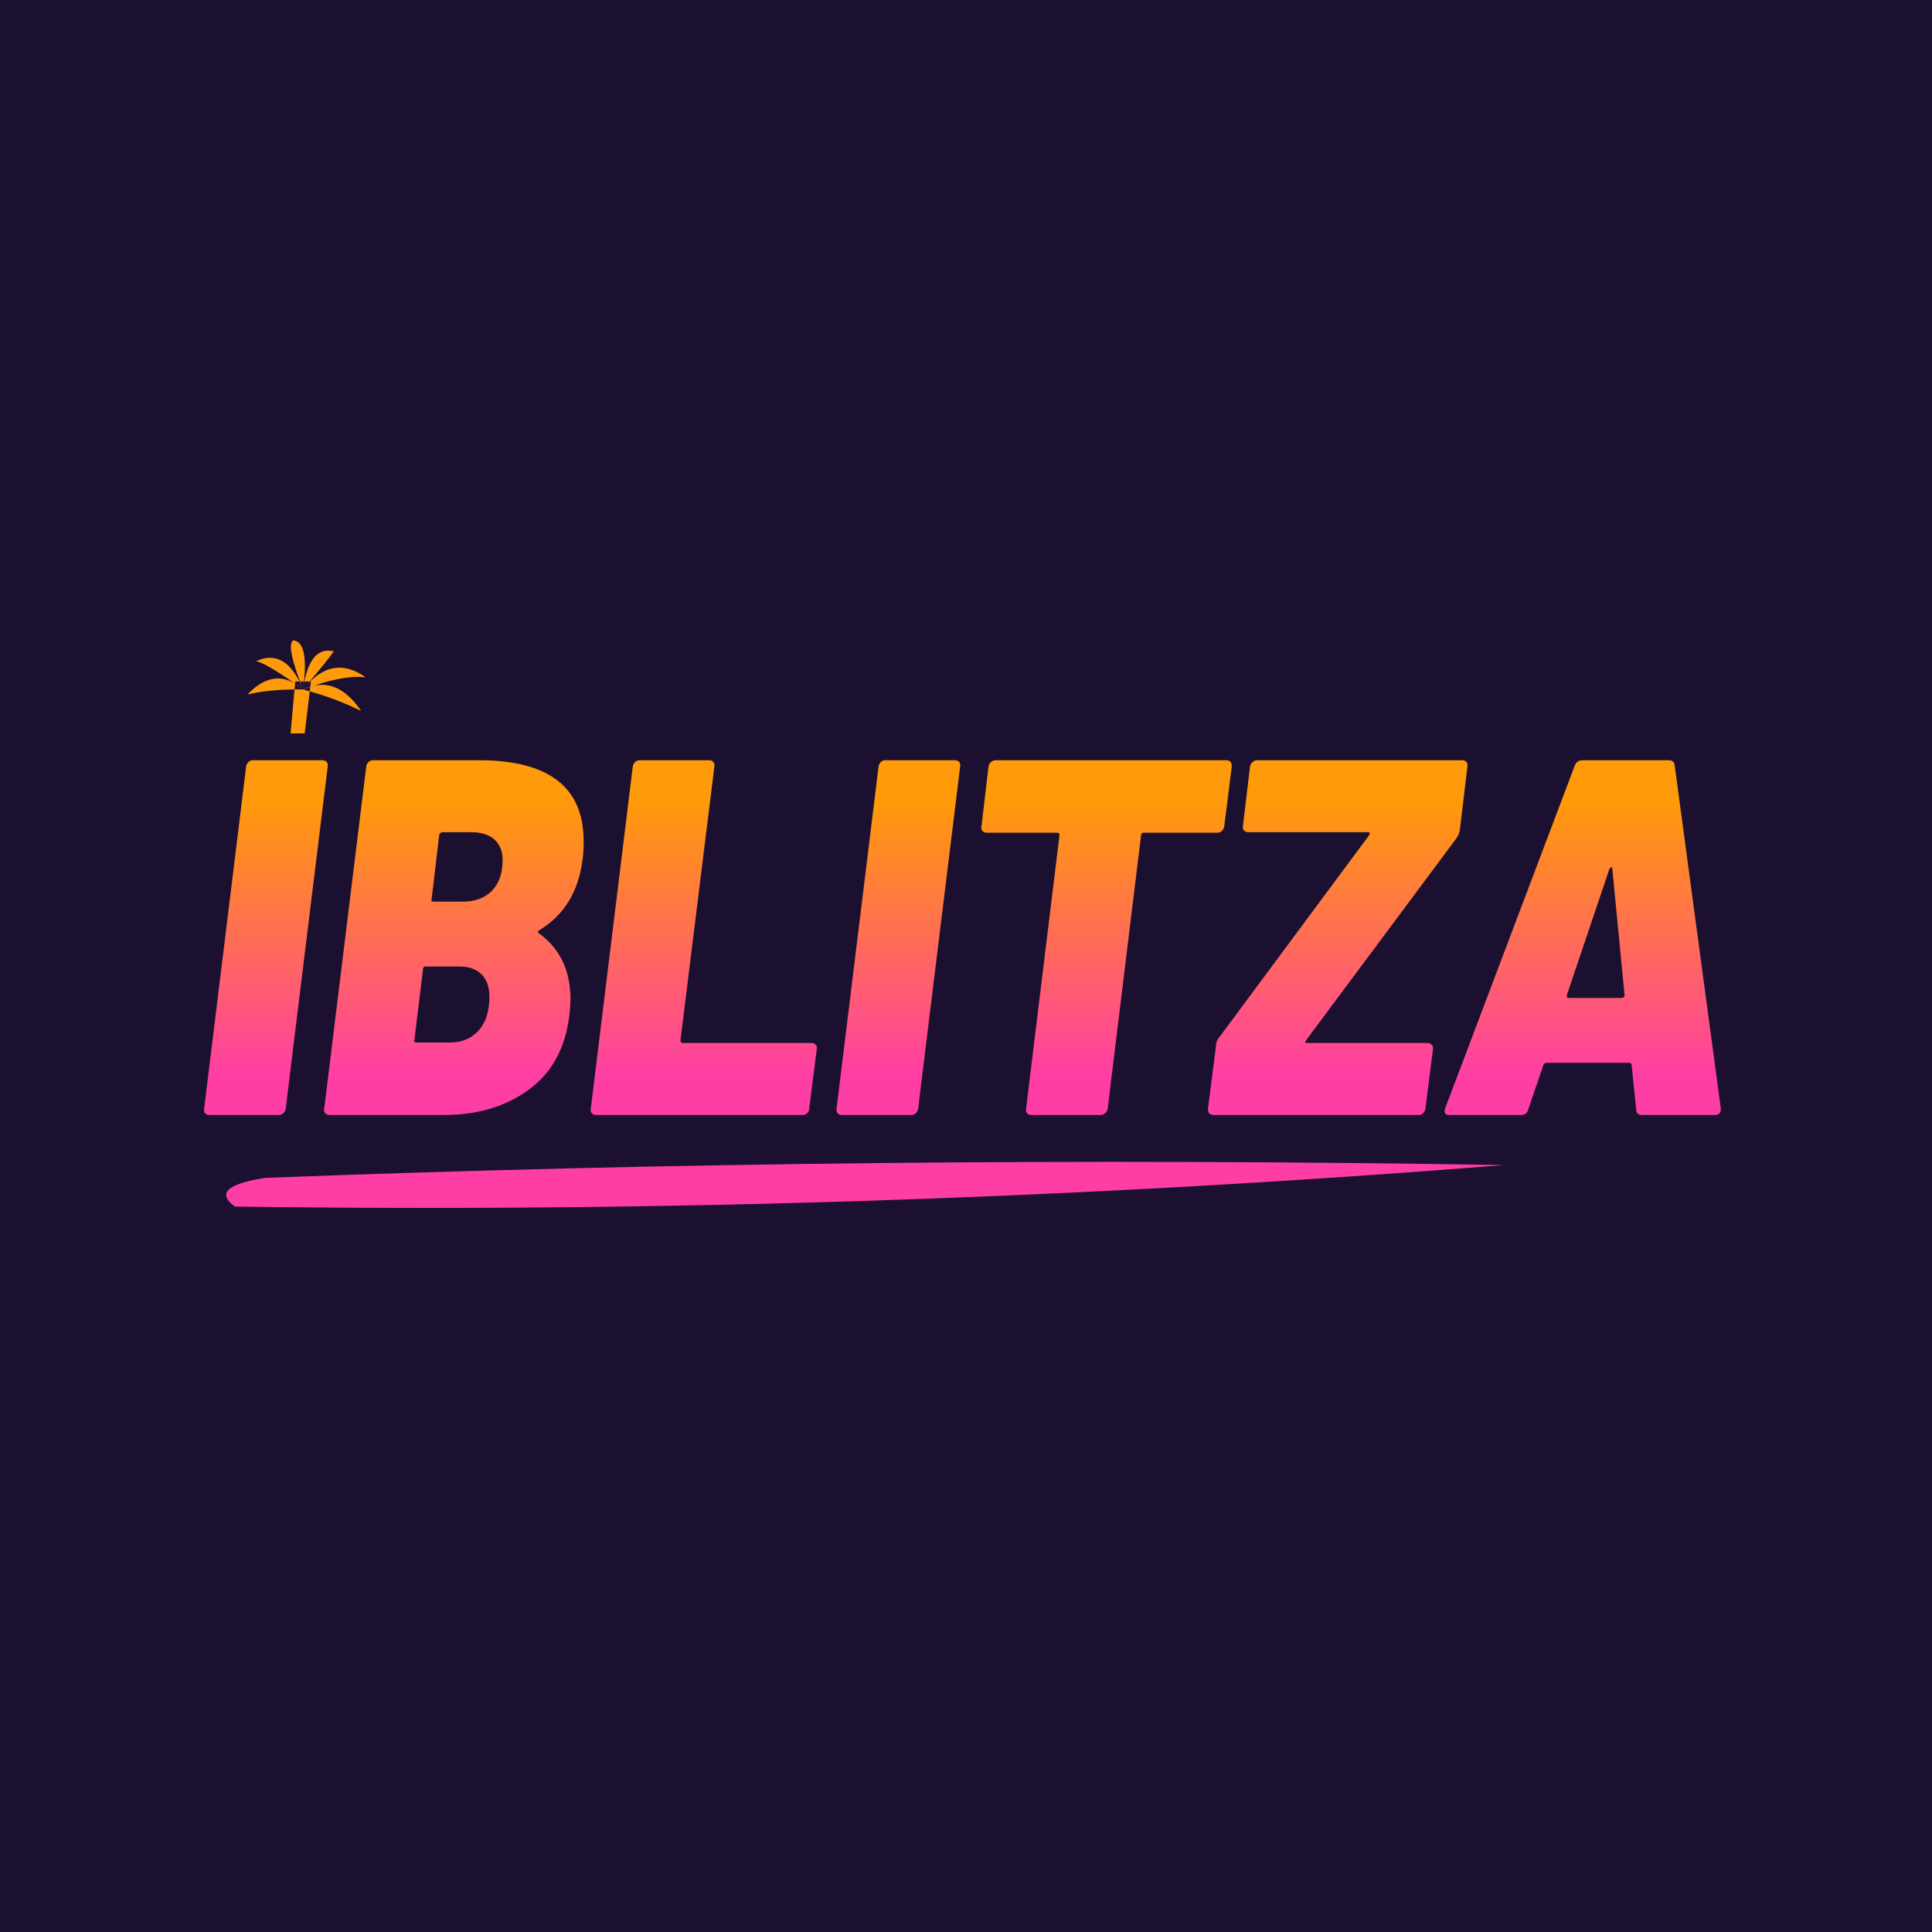
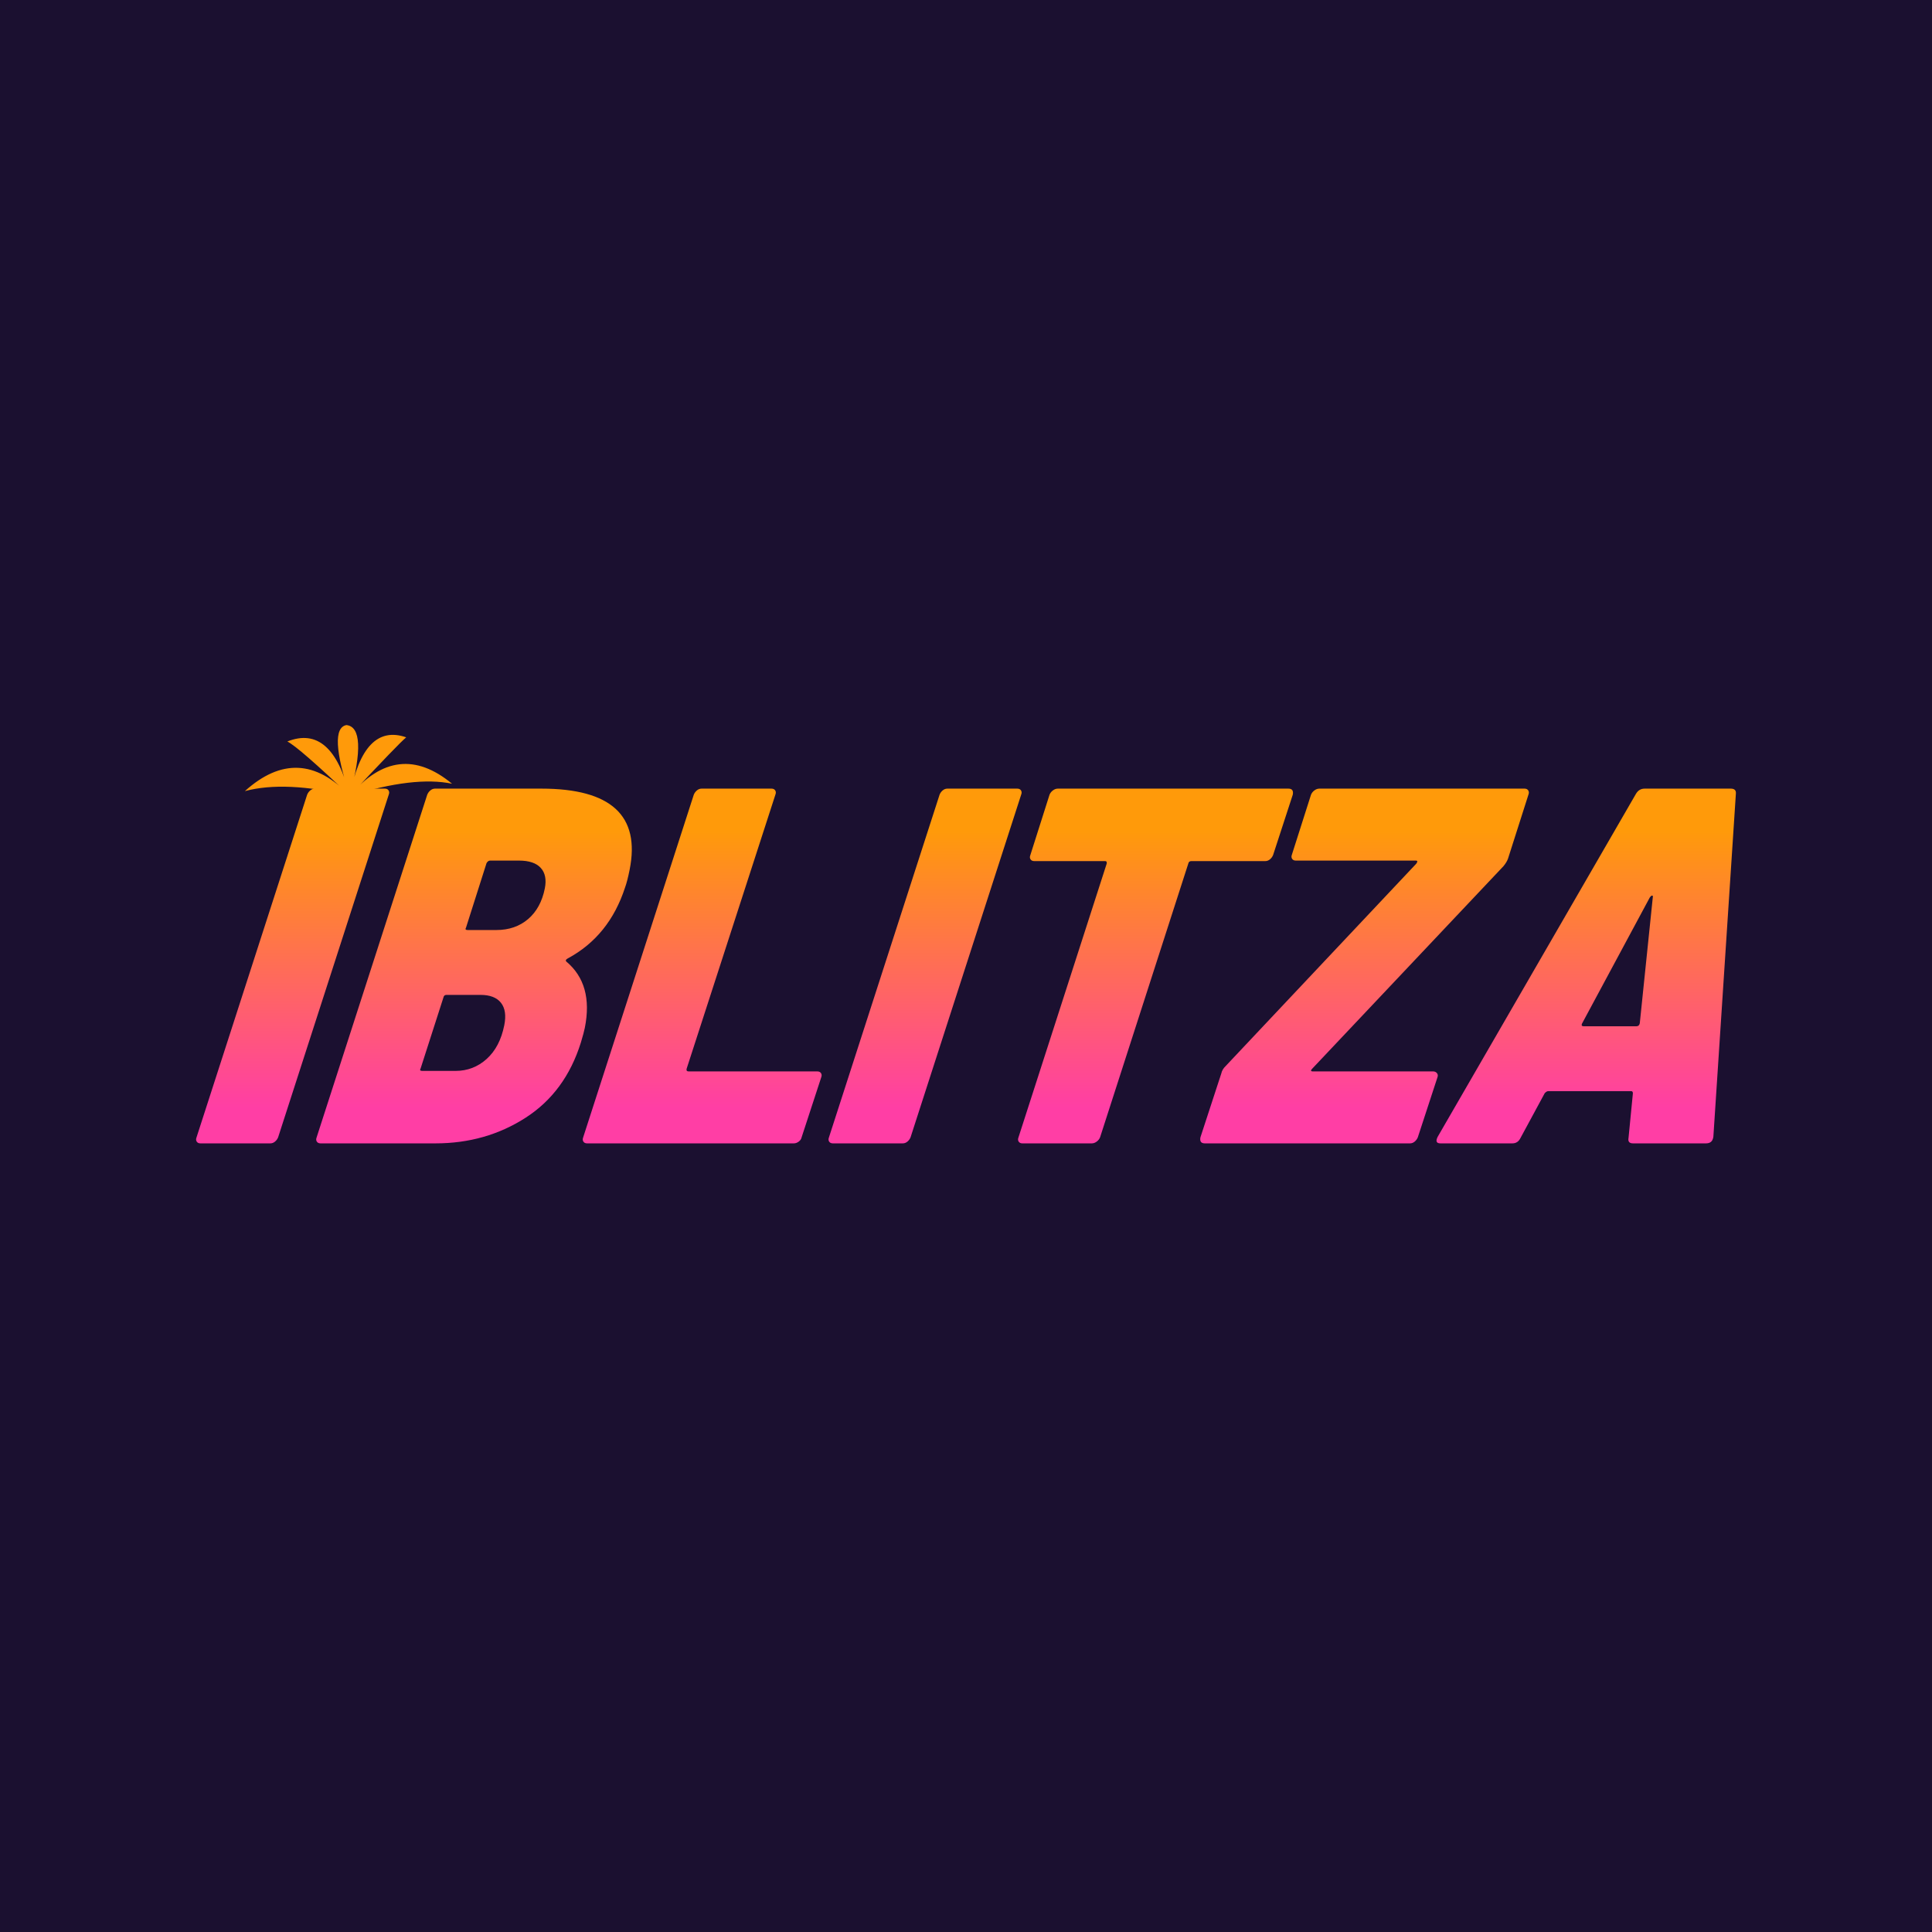
<svg xmlns="http://www.w3.org/2000/svg" viewBox="0 0 1024 1024" width="1024" height="1024">
  <defs>
-     <linearGradient id="sunset" gradientUnits="userSpaceOnUse" x1="0" y1="403.0" x2="0" y2="591.0">
+     <linearGradient id="sunset" gradientUnits="userSpaceOnUse" x1="0" y1="418.0" x2="0" y2="606.0">
      <stop offset="0.12" stop-color="#ff9a0a" />
      <stop offset="0.9" stop-color="#ff3ea5" />
    </linearGradient>
  </defs>
  <rect width="1024" height="1024" fill="#1b1030" />
-   <path d="M160.6,365.4 Q164.1,340.2 155.4,339.4 Q151.4,342.0 160.6,365.4Z M160.6,365.4 Q175.2,348.1 176.9,345.2 Q163.9,342.1 160.6,365.4Z M160.6,365.4 Q181.9,357.5 193.8,359.0 Q175.9,346.2 160.6,365.4Z M160.6,365.4 Q177.1,369.8 191.4,376.8 Q178.0,357.1 160.6,365.4Z M160.6,365.4 Q151.6,343.2 135.8,350.4 Q142.4,352.1 160.6,365.4Z M160.6,365.4 Q145.8,352.6 131.2,368.1 Q143.1,365.2 160.6,365.4Z M156.5,361.2 L164.8,361.2 L161.5,388.7 L154.0,388.7Z" fill="#ff9a0a" />
-   <path d="M108.18 587.74 130.47 406.18Q130.74 404.83 131.68 403.89Q132.62 402.95 133.96 402.95H171.03Q172.37 402.95 173.18 403.89Q173.98 404.83 173.71 406.18L151.42 587.74Q151.15 589.08 150.21 590.02Q149.27 590.96 147.93 590.96H110.86Q109.52 590.96 108.71 590.02Q107.91 589.08 108.18 587.74ZM235.49 590.96H174.52Q173.18 590.96 172.37 590.02Q171.56 589.08 171.83 587.74L194.13 406.18Q194.39 404.83 195.33 403.89Q196.27 402.95 197.62 402.95H254.02Q309.35 402.95 309.35 445.93Q309.35 452.10 308.81 455.33Q305.59 481.11 285.98 492.93Q284.64 493.74 285.45 494.54Q302.37 506.63 302.37 529.73Q302.37 532.14 301.83 537.52Q298.88 563.84 280.48 577.40Q262.08 590.96 235.49 590.96ZM232.80 442.44 228.77 476.55Q228.24 477.89 229.85 477.89H245.16Q255.10 477.89 260.74 472.11Q266.38 466.34 266.38 455.87Q266.38 448.88 262.08 444.99Q257.78 441.09 249.72 441.09H234.41Q233.34 441.09 232.80 442.44ZM259.39 528.38Q259.39 520.59 255.23 516.43Q251.07 512.27 243.55 512.27H225.55Q224.21 512.27 224.21 513.61L219.64 551.21Q219.10 552.56 220.72 552.56H238.44Q247.84 552.56 253.62 546.25Q259.39 539.93 259.39 528.38ZM313.11 587.74 335.40 406.18Q335.67 404.83 336.61 403.89Q337.55 402.95 338.89 402.95H375.96Q377.30 402.95 378.11 403.89Q378.91 404.83 378.65 406.18L360.65 551.48Q360.65 552.83 361.99 552.83H430.21Q431.56 552.83 432.36 553.77Q433.17 554.71 432.90 556.05L428.87 587.74Q428.87 589.08 427.80 590.02Q426.72 590.96 425.38 590.96H315.80Q314.45 590.96 313.65 590.02Q312.84 589.08 313.11 587.74ZM443.38 587.74 465.67 406.18Q465.94 404.83 466.88 403.89Q467.82 402.95 469.16 402.95H506.23Q507.57 402.95 508.37 403.89Q509.18 404.83 508.91 406.18L486.62 587.74Q486.35 589.08 485.41 590.02Q484.47 590.96 483.13 590.96H446.06Q444.72 590.96 443.91 590.02Q443.11 589.08 443.38 587.74ZM652.87 406.18 648.85 438.14Q648.58 439.48 647.64 440.42Q646.70 441.36 645.35 441.36H606.14Q604.80 441.36 604.80 442.70L587.07 587.74Q586.80 589.08 585.73 590.02Q584.65 590.96 583.31 590.96H546.51Q545.17 590.96 544.36 590.02Q543.56 589.08 543.83 587.74L561.55 442.70Q561.55 441.36 560.48 441.36H522.88Q521.53 441.36 520.73 440.42Q519.92 439.48 520.19 438.14L523.95 406.18Q524.22 404.83 525.30 403.89Q526.37 402.95 527.71 402.95H649.92Q652.87 402.95 652.87 406.18ZM640.25 587.74 644.55 553.90Q644.55 551.75 646.16 549.87L725.66 442.70Q726.47 441.09 725.12 441.09H661.47Q660.13 441.09 659.32 440.15Q658.51 439.21 658.78 437.87L662.54 406.18Q662.81 404.83 663.89 403.89Q664.96 402.95 666.30 402.95H775.08Q776.43 402.95 777.23 403.89Q778.04 404.83 777.77 406.18L773.74 440.02Q773.47 441.90 772.13 444.05L692.36 551.21Q691.01 552.83 692.89 552.83H756.55Q757.89 552.83 758.83 553.77Q759.77 554.71 759.50 556.05L755.48 587.74Q755.21 589.08 754.27 590.02Q753.33 590.96 751.98 590.96H643.21Q640.25 590.96 640.25 587.74ZM867.21 588.01 864.79 564.37Q864.52 563.30 863.72 563.30H819.67Q818.86 563.30 818.06 564.37L810.00 588.01Q809.19 590.96 806.24 590.96H768.10Q764.88 590.96 765.95 587.47L834.71 405.64Q835.78 402.95 838.74 402.95H884.40Q887.35 402.95 887.62 405.64L912.06 587.47V588.01Q912.06 590.96 908.84 590.96H870.16Q867.21 590.96 867.21 588.01ZM831.75 528.92H859.42Q861.03 528.92 861.03 527.31L854.58 460.70Q854.58 459.63 854.05 459.63Q853.51 459.63 852.97 460.70L830.41 527.58Q830.14 528.92 831.75 528.92Z" fill="url(#sunset)" />
-   <path d="M124.5,639.5 Q110.1,629.1 140.5,624.3 Q460.9,612.0 797.3,617.5 Q460.9,644.3 124.5,639.5Z" fill="#ff3ea5" />
+   <path d="M185.4,421.8 Q195.1,385.5 183.6,384.3 Q173.7,386.2 185.4,421.8Z M185.4,421.8 Q211.0,394.4 215.3,390.8 Q192.8,383.0 185.4,421.8Z M185.4,421.8 Q219.6,411.2 239.6,415.4 Q210.8,391.6 185.4,421.8Z M185.4,421.8 Q175.9,383.6 152.3,393.0 Q158.5,396.2 185.4,421.8Z M185.4,421.8 Q158.5,393.4 129.8,419.3 Q151.2,413.6 185.4,421.8Z" fill="#ff9a0a" />
+   <path d="M104.18 602.78 162.79 421.22Q163.33 419.87 164.45 418.93Q165.58 417.99 166.92 417.99H203.99Q205.33 417.99 205.95 418.93Q206.57 419.87 206.03 421.22L147.42 602.78Q146.89 604.13 145.76 605.07Q144.63 606.01 143.29 606.01H106.22Q104.88 606.01 104.26 605.07Q103.64 604.13 104.18 602.78ZM230.85 606.01H169.88Q168.54 606.01 167.92 605.07Q167.30 604.13 167.84 602.78L226.44 421.22Q226.98 419.87 228.11 418.93Q229.24 417.99 230.58 417.99H286.98Q342.31 417.99 333.72 460.97Q332.48 467.15 331.30 470.37Q322.92 496.15 300.95 507.97Q299.45 508.78 300.09 509.58Q314.59 521.67 309.97 544.77Q309.49 547.19 307.88 552.56Q299.66 578.88 278.55 592.44Q257.44 606.01 230.85 606.01ZM257.87 457.48 247.02 491.59Q246.21 492.93 247.82 492.93H263.13Q273.07 492.93 279.87 487.16Q286.66 481.38 288.76 470.91Q290.15 463.92 286.63 460.03Q283.12 456.13 275.06 456.13H259.75Q258.67 456.13 257.87 457.48ZM267.27 543.42Q268.83 535.64 265.50 531.47Q262.17 527.31 254.65 527.31H236.65Q235.31 527.31 235.04 528.65L222.95 566.25Q222.15 567.60 223.76 567.60H241.48Q250.88 567.60 257.92 561.29Q264.96 554.97 267.27 543.42ZM309.11 602.78 367.72 421.22Q368.26 419.87 369.39 418.93Q370.51 417.99 371.86 417.99H408.92Q410.27 417.99 410.88 418.93Q411.50 419.87 410.96 421.22L363.91 566.52Q363.64 567.87 364.98 567.87H433.20Q434.55 567.87 435.16 568.81Q435.78 569.75 435.24 571.09L424.88 602.78Q424.61 604.13 423.35 605.07Q422.08 606.01 420.74 606.01H311.16Q309.81 606.01 309.20 605.07Q308.58 604.13 309.11 602.78ZM439.38 602.78 497.99 421.22Q498.52 419.87 499.65 418.93Q500.78 417.99 502.12 417.99H539.19Q540.53 417.99 541.15 418.93Q541.77 419.87 541.23 421.22L482.62 602.78Q482.09 604.13 480.96 605.07Q479.83 606.01 478.49 606.01H441.42Q440.08 606.01 439.46 605.07Q438.84 604.13 439.38 602.78ZM685.19 421.22 674.77 453.18Q674.23 454.52 673.11 455.46Q671.98 456.40 670.63 456.40H631.42Q630.08 456.40 629.81 457.75L583.07 602.78Q582.54 604.13 581.28 605.07Q580.01 606.01 578.67 606.01H541.87Q540.53 606.01 539.91 605.07Q539.29 604.13 539.83 602.78L586.57 457.75Q586.83 456.40 585.76 456.40H548.16Q546.82 456.40 546.20 455.46Q545.58 454.52 546.12 453.18L556.27 421.22Q556.81 419.87 558.07 418.93Q559.33 417.99 560.67 417.99H682.88Q685.84 417.99 685.19 421.22ZM636.26 602.78 647.32 568.94Q647.75 566.79 649.74 564.91L750.67 457.75Q751.80 456.13 750.46 456.13H686.80Q685.46 456.13 684.84 455.19Q684.23 454.25 684.76 452.91L694.86 421.22Q695.40 419.87 696.66 418.93Q697.92 417.99 699.27 417.99H808.04Q809.39 417.99 810.00 418.93Q810.62 419.87 810.09 421.22L799.29 455.06Q798.64 456.94 796.87 459.09L695.67 566.25Q694.00 567.87 695.88 567.87H759.54Q760.88 567.87 761.63 568.81Q762.38 569.75 761.85 571.09L751.48 602.78Q750.94 604.13 749.81 605.07Q748.69 606.01 747.34 606.01H638.57Q635.61 606.01 636.26 602.78ZM863.16 603.05 865.47 579.42Q865.41 578.34 864.61 578.34H820.56Q819.75 578.34 818.73 579.42L805.95 603.05Q804.55 606.01 801.60 606.01H763.46Q760.24 606.01 762.01 602.51L867.13 420.68Q868.75 417.99 871.70 417.99H917.36Q920.31 417.99 920.05 420.68L908.12 602.51L908.01 603.05Q907.42 606.01 904.20 606.01H865.52Q862.57 606.01 863.16 603.05ZM839.52 543.96H867.19Q868.80 543.96 869.12 542.35L876.00 475.74Q876.21 474.67 875.67 474.67Q875.14 474.67 874.39 475.74L838.45 542.62Q837.91 543.96 839.52 543.96Z" fill="url(#sunset)" />
</svg>
